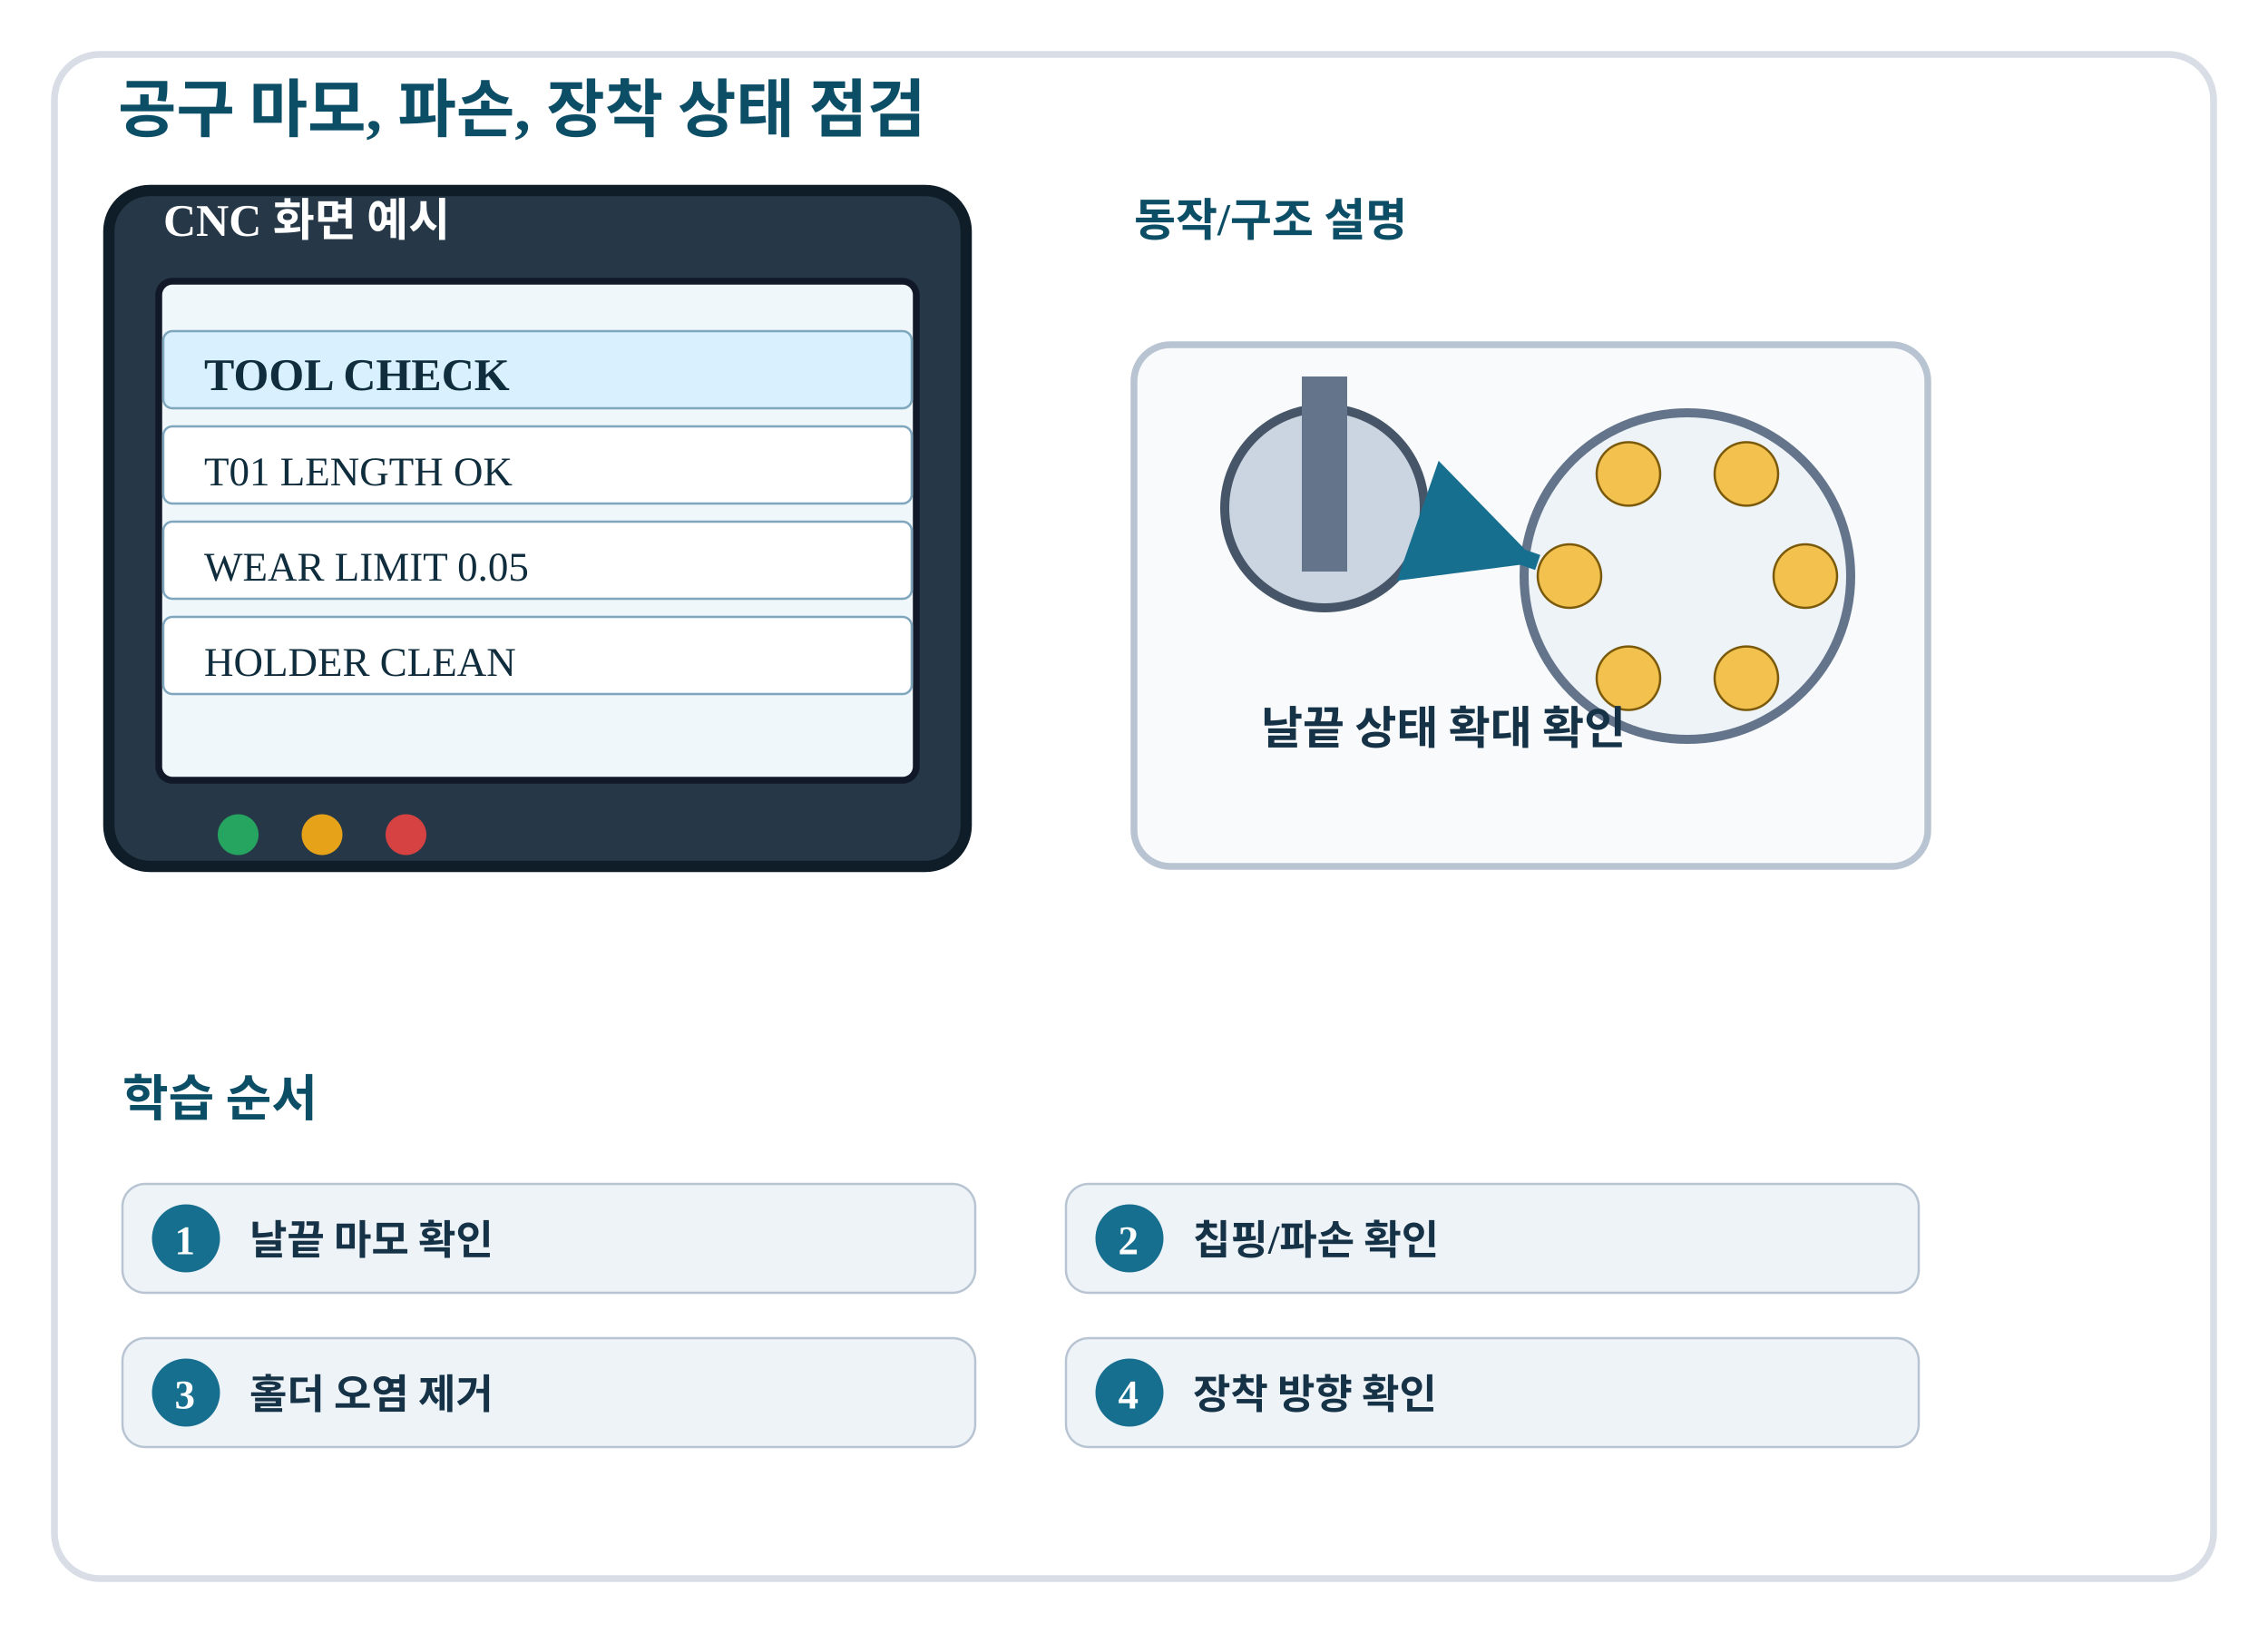
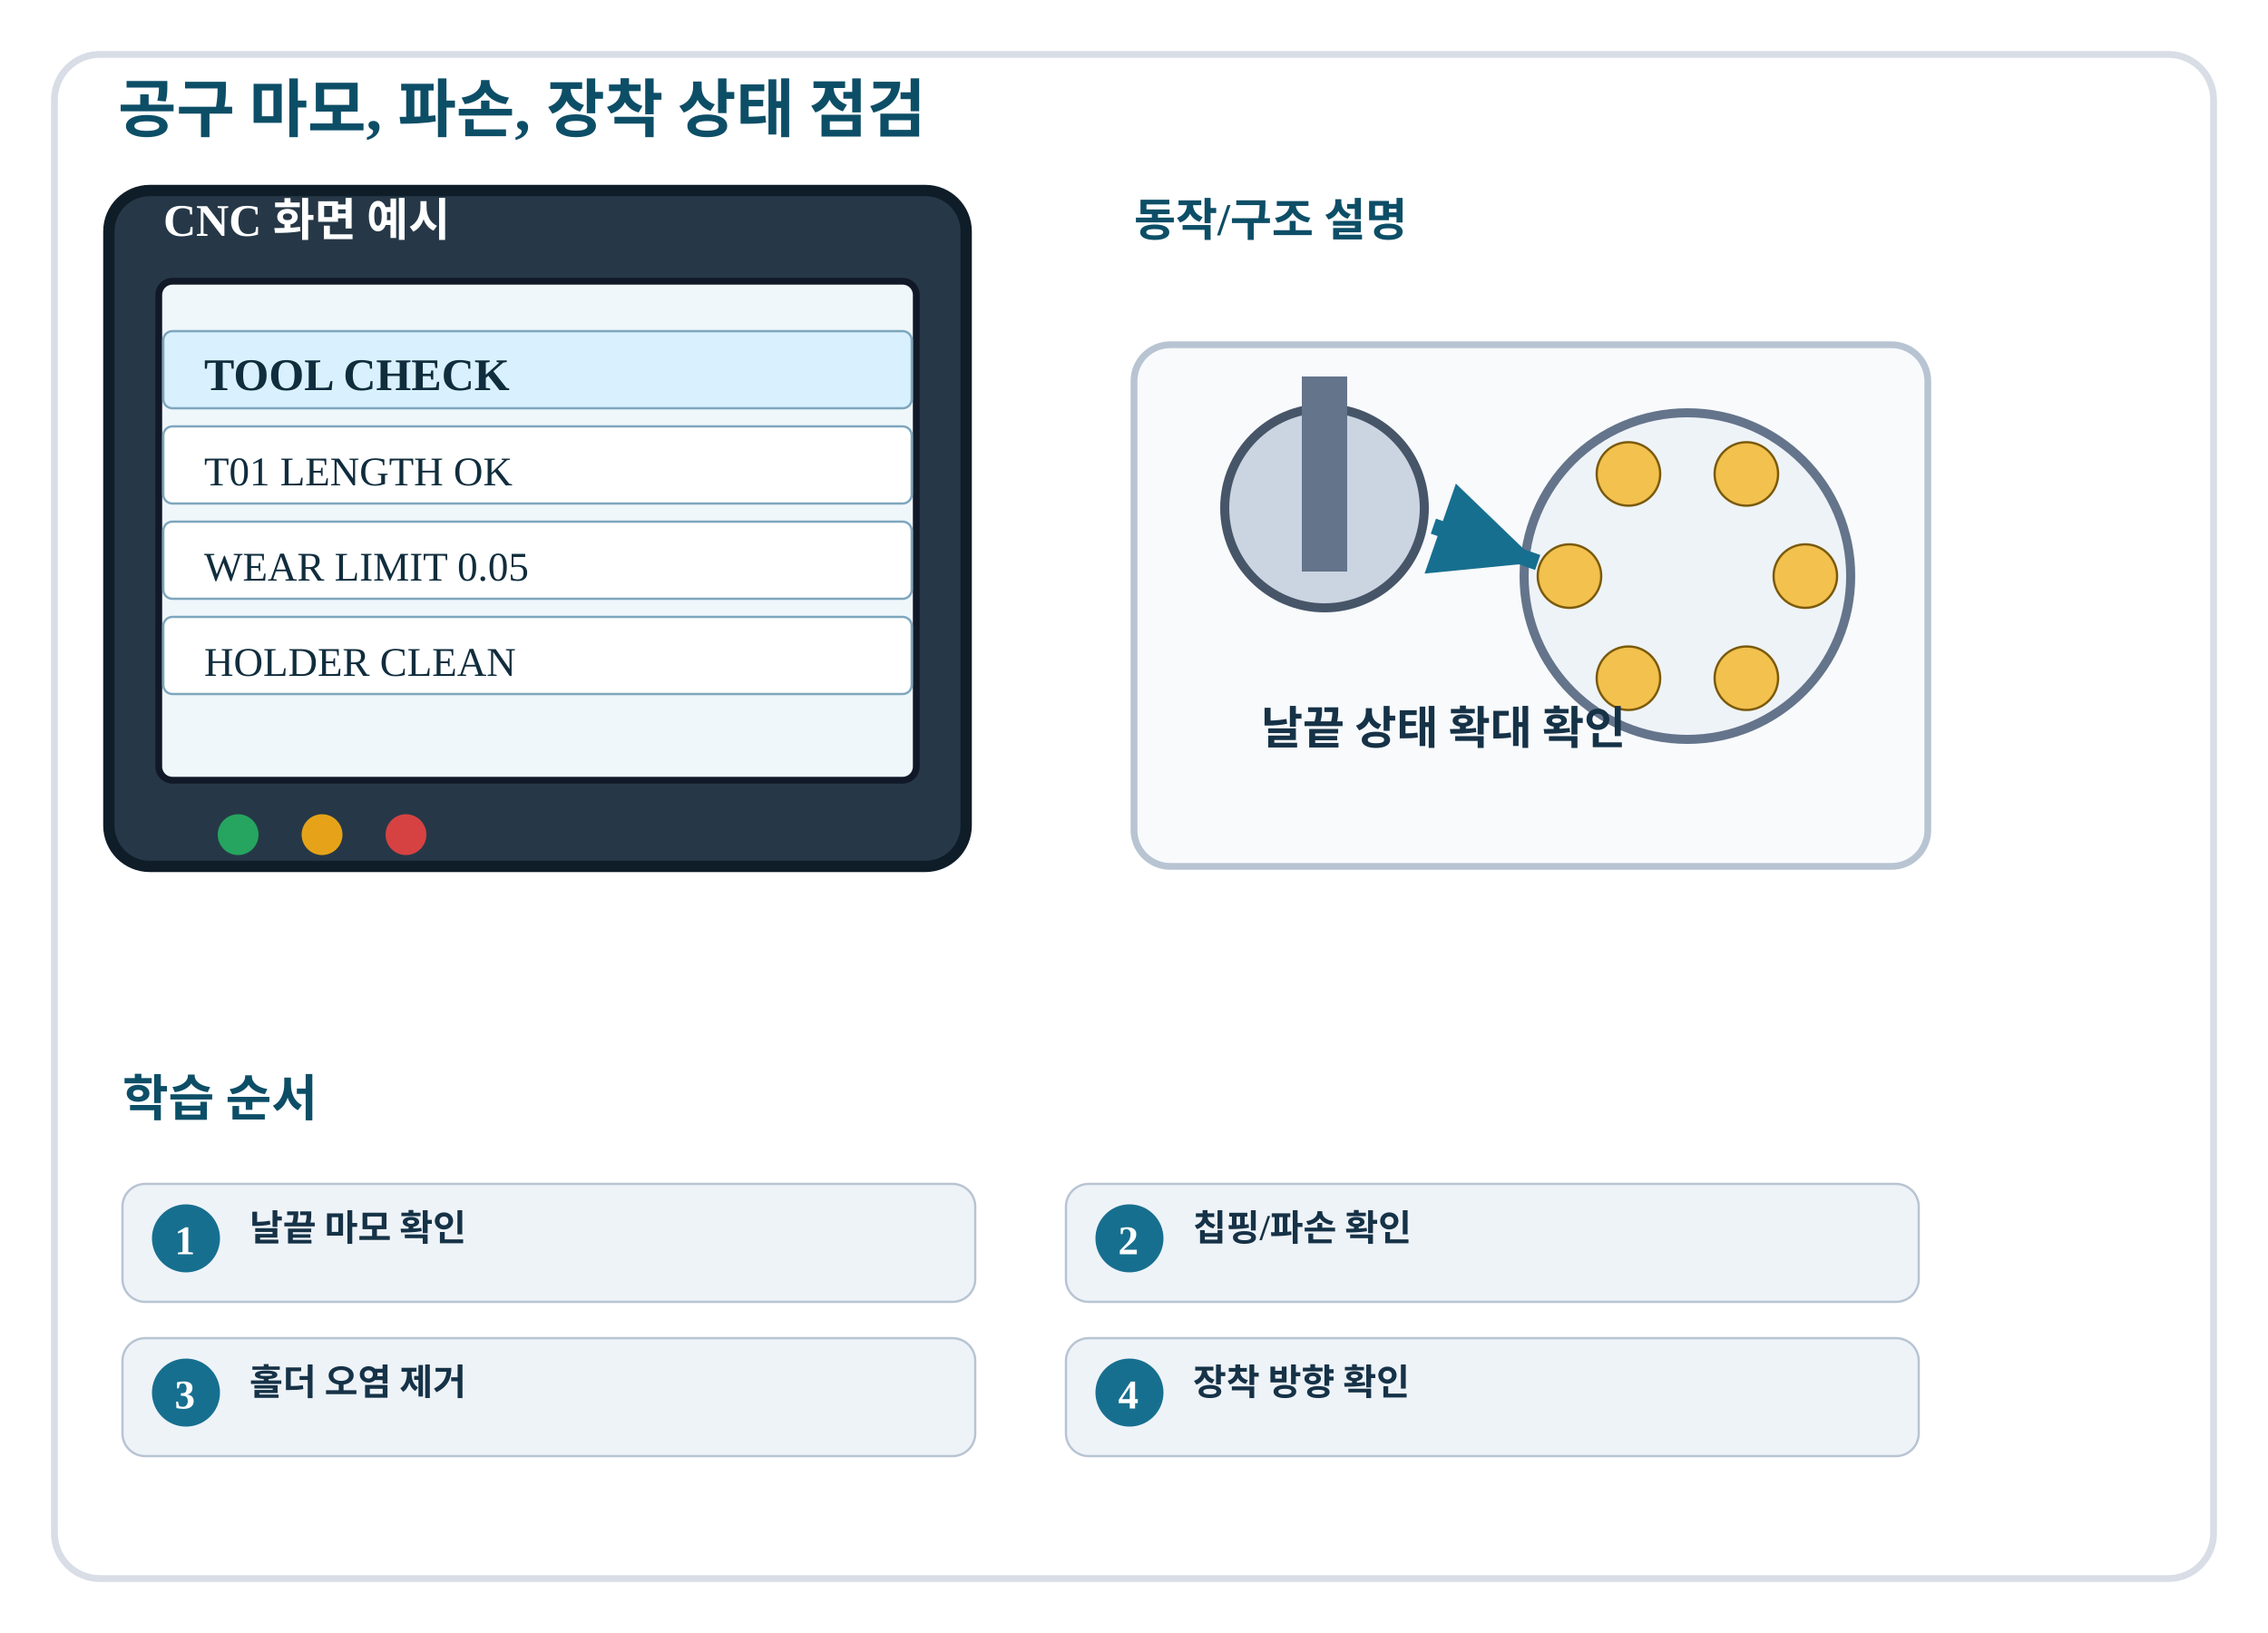
<svg xmlns="http://www.w3.org/2000/svg" width="1000" height="720" viewBox="0 0 1000 720" role="img" aria-labelledby="title desc">
  <defs>
-     <marker id="arrow-blue" markerWidth="12" markerHeight="12" refX="10" refY="6" orient="auto">
-       <path d="M2,2 L10,6 L2,10 Z" fill="#176f8f" />
+     <marker id="arrow-blue" markerWidth="9" markerHeight="9" refX="8" refY="4.5" orient="auto">
+       <path d="M1.5,1.5 L8,4.5 L1.5,7.5 Z" fill="#176f8f" />
    </marker>
-     <marker id="arrow-red" markerWidth="12" markerHeight="12" refX="10" refY="6" orient="auto">
-       <path d="M2,2 L10,6 L2,10 Z" fill="#d64242" />
+     <marker id="arrow-red" markerWidth="9" markerHeight="9" refX="8" refY="4.5" orient="auto">
+       <path d="M1.5,1.5 L8,4.5 L1.5,7.5 Z" fill="#d64242" />
    </marker>
-     <marker id="arrow-green" markerWidth="12" markerHeight="12" refX="10" refY="6" orient="auto">
-       <path d="M2,2 L10,6 L2,10 Z" fill="#25a55f" />
+     <marker id="arrow-green" markerWidth="9" markerHeight="9" refX="8" refY="4.5" orient="auto">
+       <path d="M1.5,1.5 L8,4.5 L1.5,7.5 Z" fill="#25a55f" />
    </marker>
  </defs>
  <rect width="1000" height="720" fill="#ffffff" />
  <rect x="24" y="24" width="952" height="672" rx="20" fill="#ffffff" stroke="#d8dde6" stroke-width="3" />
  <text x="52" y="58" font-size="28" font-weight="800" fill="#0d4e67">공구 마모, 파손, 장착 상태 점검</text>
  <g>
    <rect x="48" y="84" width="378" height="298" rx="18" fill="#263847" stroke="#0f1d28" stroke-width="5" />
    <rect x="70" y="124" width="334" height="220" rx="6" fill="#eff7fb" stroke="#111827" stroke-width="3" />
    <circle cx="105" cy="368" r="9" fill="#25a55f" />
    <circle cx="142" cy="368" r="9" fill="#e6a319" />
    <circle cx="179" cy="368" r="9" fill="#d64242" />
    <text x="72" y="104" font-size="20" font-weight="800" fill="#ffffff">CNC 화면 예시</text>
    <rect x="72" y="146" width="330" height="34" rx="4" fill="#d9f1ff" stroke="#7ea6bd" />
    <text x="90" y="172" font-size="20" font-weight="800" fill="#102d3d">TOOL CHECK</text>
    <rect x="72" y="188" width="330" height="34" rx="4" fill="#ffffff" stroke="#7ea6bd" />
    <text x="90" y="214" font-size="18" font-weight="500" fill="#102d3d">T01 LENGTH OK</text>
    <rect x="72" y="230" width="330" height="34" rx="4" fill="#ffffff" stroke="#7ea6bd" />
    <text x="90" y="256" font-size="18" font-weight="500" fill="#102d3d">WEAR LIMIT 0.05</text>
    <rect x="72" y="272" width="330" height="34" rx="4" fill="#ffffff" stroke="#7ea6bd" />
    <text x="90" y="298" font-size="18" font-weight="500" fill="#102d3d">HOLDER CLEAN</text>
  </g>
  <g transform="translate(500 94)">
    <text x="0" y="10" font-size="20" font-weight="800" fill="#0d4e67">동작/구조 설명</text>
    <rect x="0" y="58" width="350" height="230" rx="16" fill="#f8fafc" stroke="#b8c4d2" stroke-width="3" />
    <circle cx="84" cy="130" r="44" fill="#cbd5e1" stroke="#475569" stroke-width="4" />
    <rect x="74" y="72" width="20" height="86" fill="#64748b" />
    <circle cx="244" cy="160" r="72" fill="#eef3f8" stroke="#64748b" stroke-width="4" />
    <circle cx="296" cy="160" r="14" fill="#f2c14e" stroke="#7a5a0a" />
    <circle cx="270" cy="205.033" r="14" fill="#f2c14e" stroke="#7a5a0a" />
    <circle cx="218" cy="205.033" r="14" fill="#f2c14e" stroke="#7a5a0a" />
    <circle cx="192" cy="160" r="14" fill="#f2c14e" stroke="#7a5a0a" />
    <circle cx="218" cy="114.967" r="14" fill="#f2c14e" stroke="#7a5a0a" />
    <circle cx="270" cy="114.967" r="14" fill="#f2c14e" stroke="#7a5a0a" />
    <line x1="132" y1="138" x2="178" y2="154" stroke="#176f8f" stroke-width="7" marker-end="url(#arrow-blue)" />
    <text x="56" y="234" font-size="20" font-weight="800" fill="#163247">날끝 상태 확대 확인</text>
  </g>
  <text x="54" y="492" font-size="22" font-weight="800" fill="#0d4e67">학습 순서</text>
-   <rect x="54" y="522" width="376" height="48" rx="10" fill="#eef3f8" stroke="#b8c4d2" />
+   <rect x="54" y="522" width="376" height="52" rx="10" fill="#eef3f8" stroke="#b8c4d2" />
  <circle cx="82" cy="546" r="15" fill="#176f8f" />
  <text x="77" y="553" font-size="18" font-weight="800" fill="#ffffff">1</text>
-   <text x="110" y="553" font-size="18" font-weight="700" fill="#163247">날끝 마모 확인</text>
-   <rect x="470" y="522" width="376" height="48" rx="10" fill="#eef3f8" stroke="#b8c4d2" />
+   <text x="110" y="547" font-size="16" font-weight="700" fill="#163247">
+     <tspan x="110" dy="0">날끝 마모 확인</tspan>
+   </text>
+   <rect x="470" y="522" width="376" height="52" rx="10" fill="#eef3f8" stroke="#b8c4d2" />
  <circle cx="498" cy="546" r="15" fill="#176f8f" />
  <text x="493" y="553" font-size="18" font-weight="800" fill="#ffffff">2</text>
-   <text x="526" y="553" font-size="18" font-weight="700" fill="#163247">칩핑/파손 확인</text>
-   <rect x="54" y="590" width="376" height="48" rx="10" fill="#eef3f8" stroke="#b8c4d2" />
+   <text x="526" y="547" font-size="16" font-weight="700" fill="#163247">
+     <tspan x="526" dy="0">칩핑/파손 확인</tspan>
+   </text>
+   <rect x="54" y="590" width="376" height="52" rx="10" fill="#eef3f8" stroke="#b8c4d2" />
  <circle cx="82" cy="614" r="15" fill="#176f8f" />
  <text x="77" y="621" font-size="18" font-weight="800" fill="#ffffff">3</text>
-   <text x="110" y="621" font-size="18" font-weight="700" fill="#163247">홀더 오염 제거</text>
-   <rect x="470" y="590" width="376" height="48" rx="10" fill="#eef3f8" stroke="#b8c4d2" />
+   <text x="110" y="615" font-size="16" font-weight="700" fill="#163247">
+     <tspan x="110" dy="0">홀더 오염 제거</tspan>
+   </text>
+   <rect x="470" y="590" width="376" height="52" rx="10" fill="#eef3f8" stroke="#b8c4d2" />
  <circle cx="498" cy="614" r="15" fill="#176f8f" />
  <text x="493" y="621" font-size="18" font-weight="800" fill="#ffffff">4</text>
-   <text x="526" y="621" font-size="18" font-weight="700" fill="#163247">장착 방향 확인</text>
+   <text x="526" y="615" font-size="16" font-weight="700" fill="#163247">
+     <tspan x="526" dy="0">장착 방향 확인</tspan>
+   </text>
</svg>
